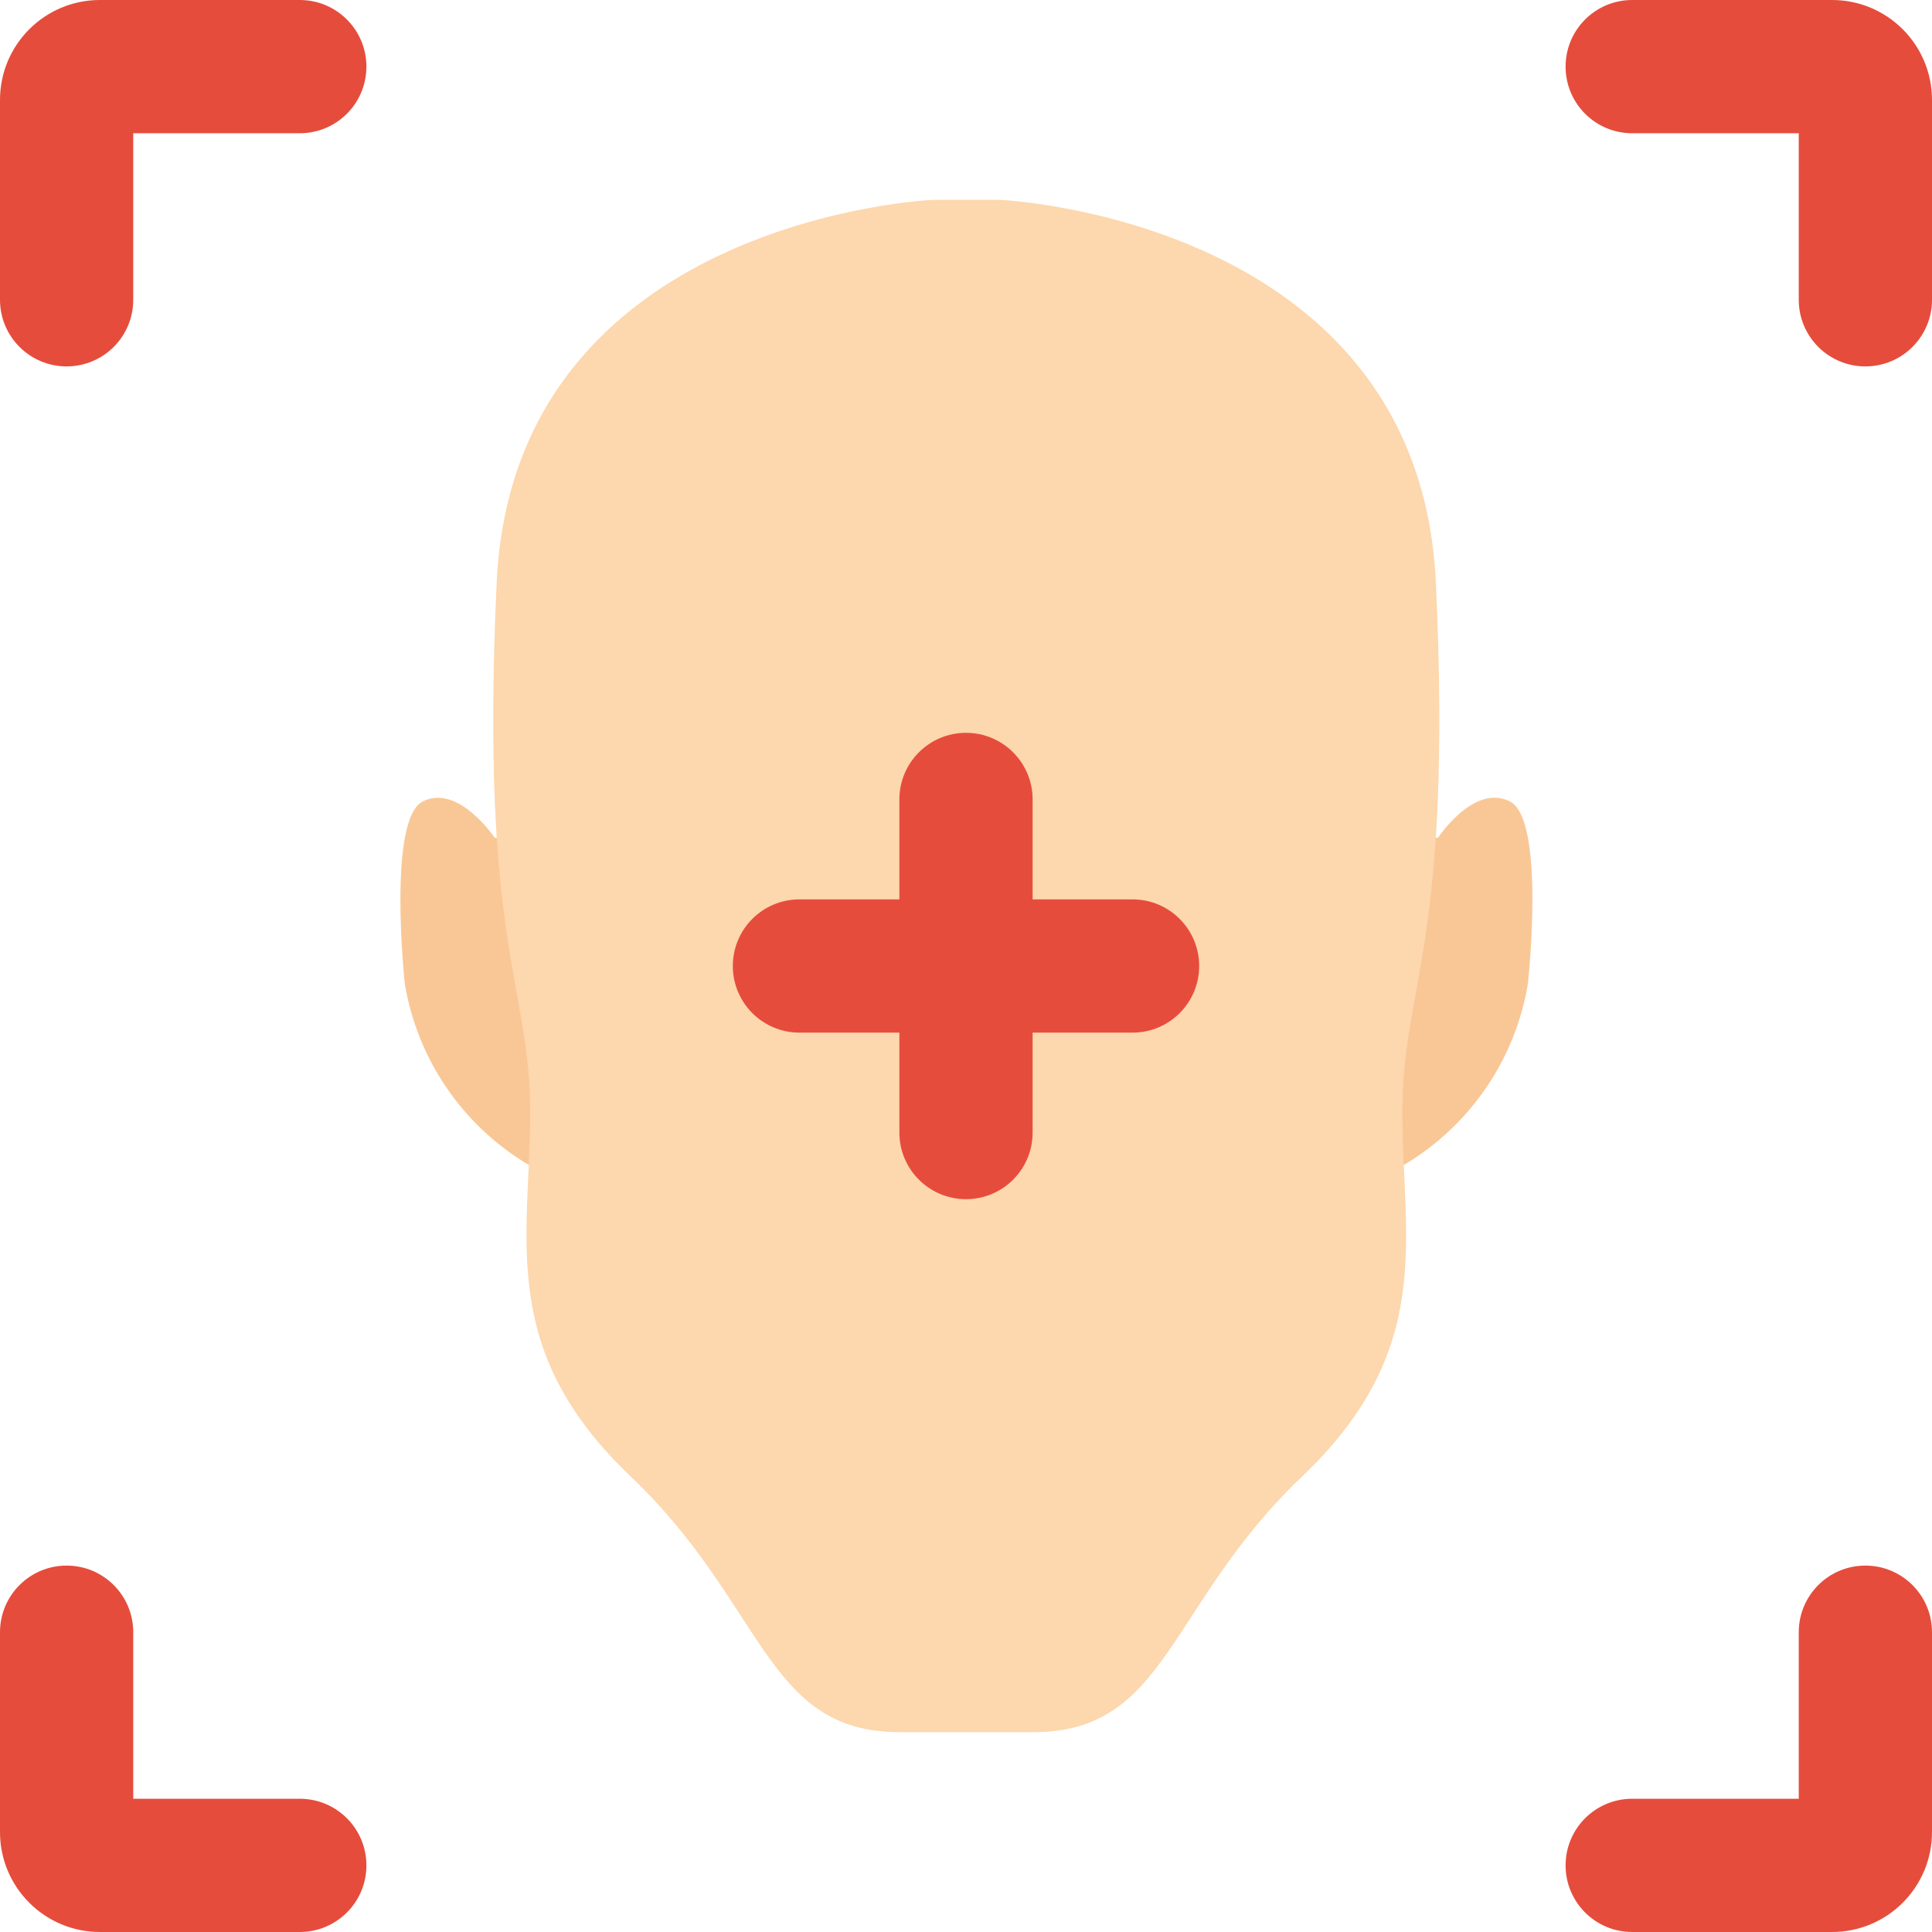
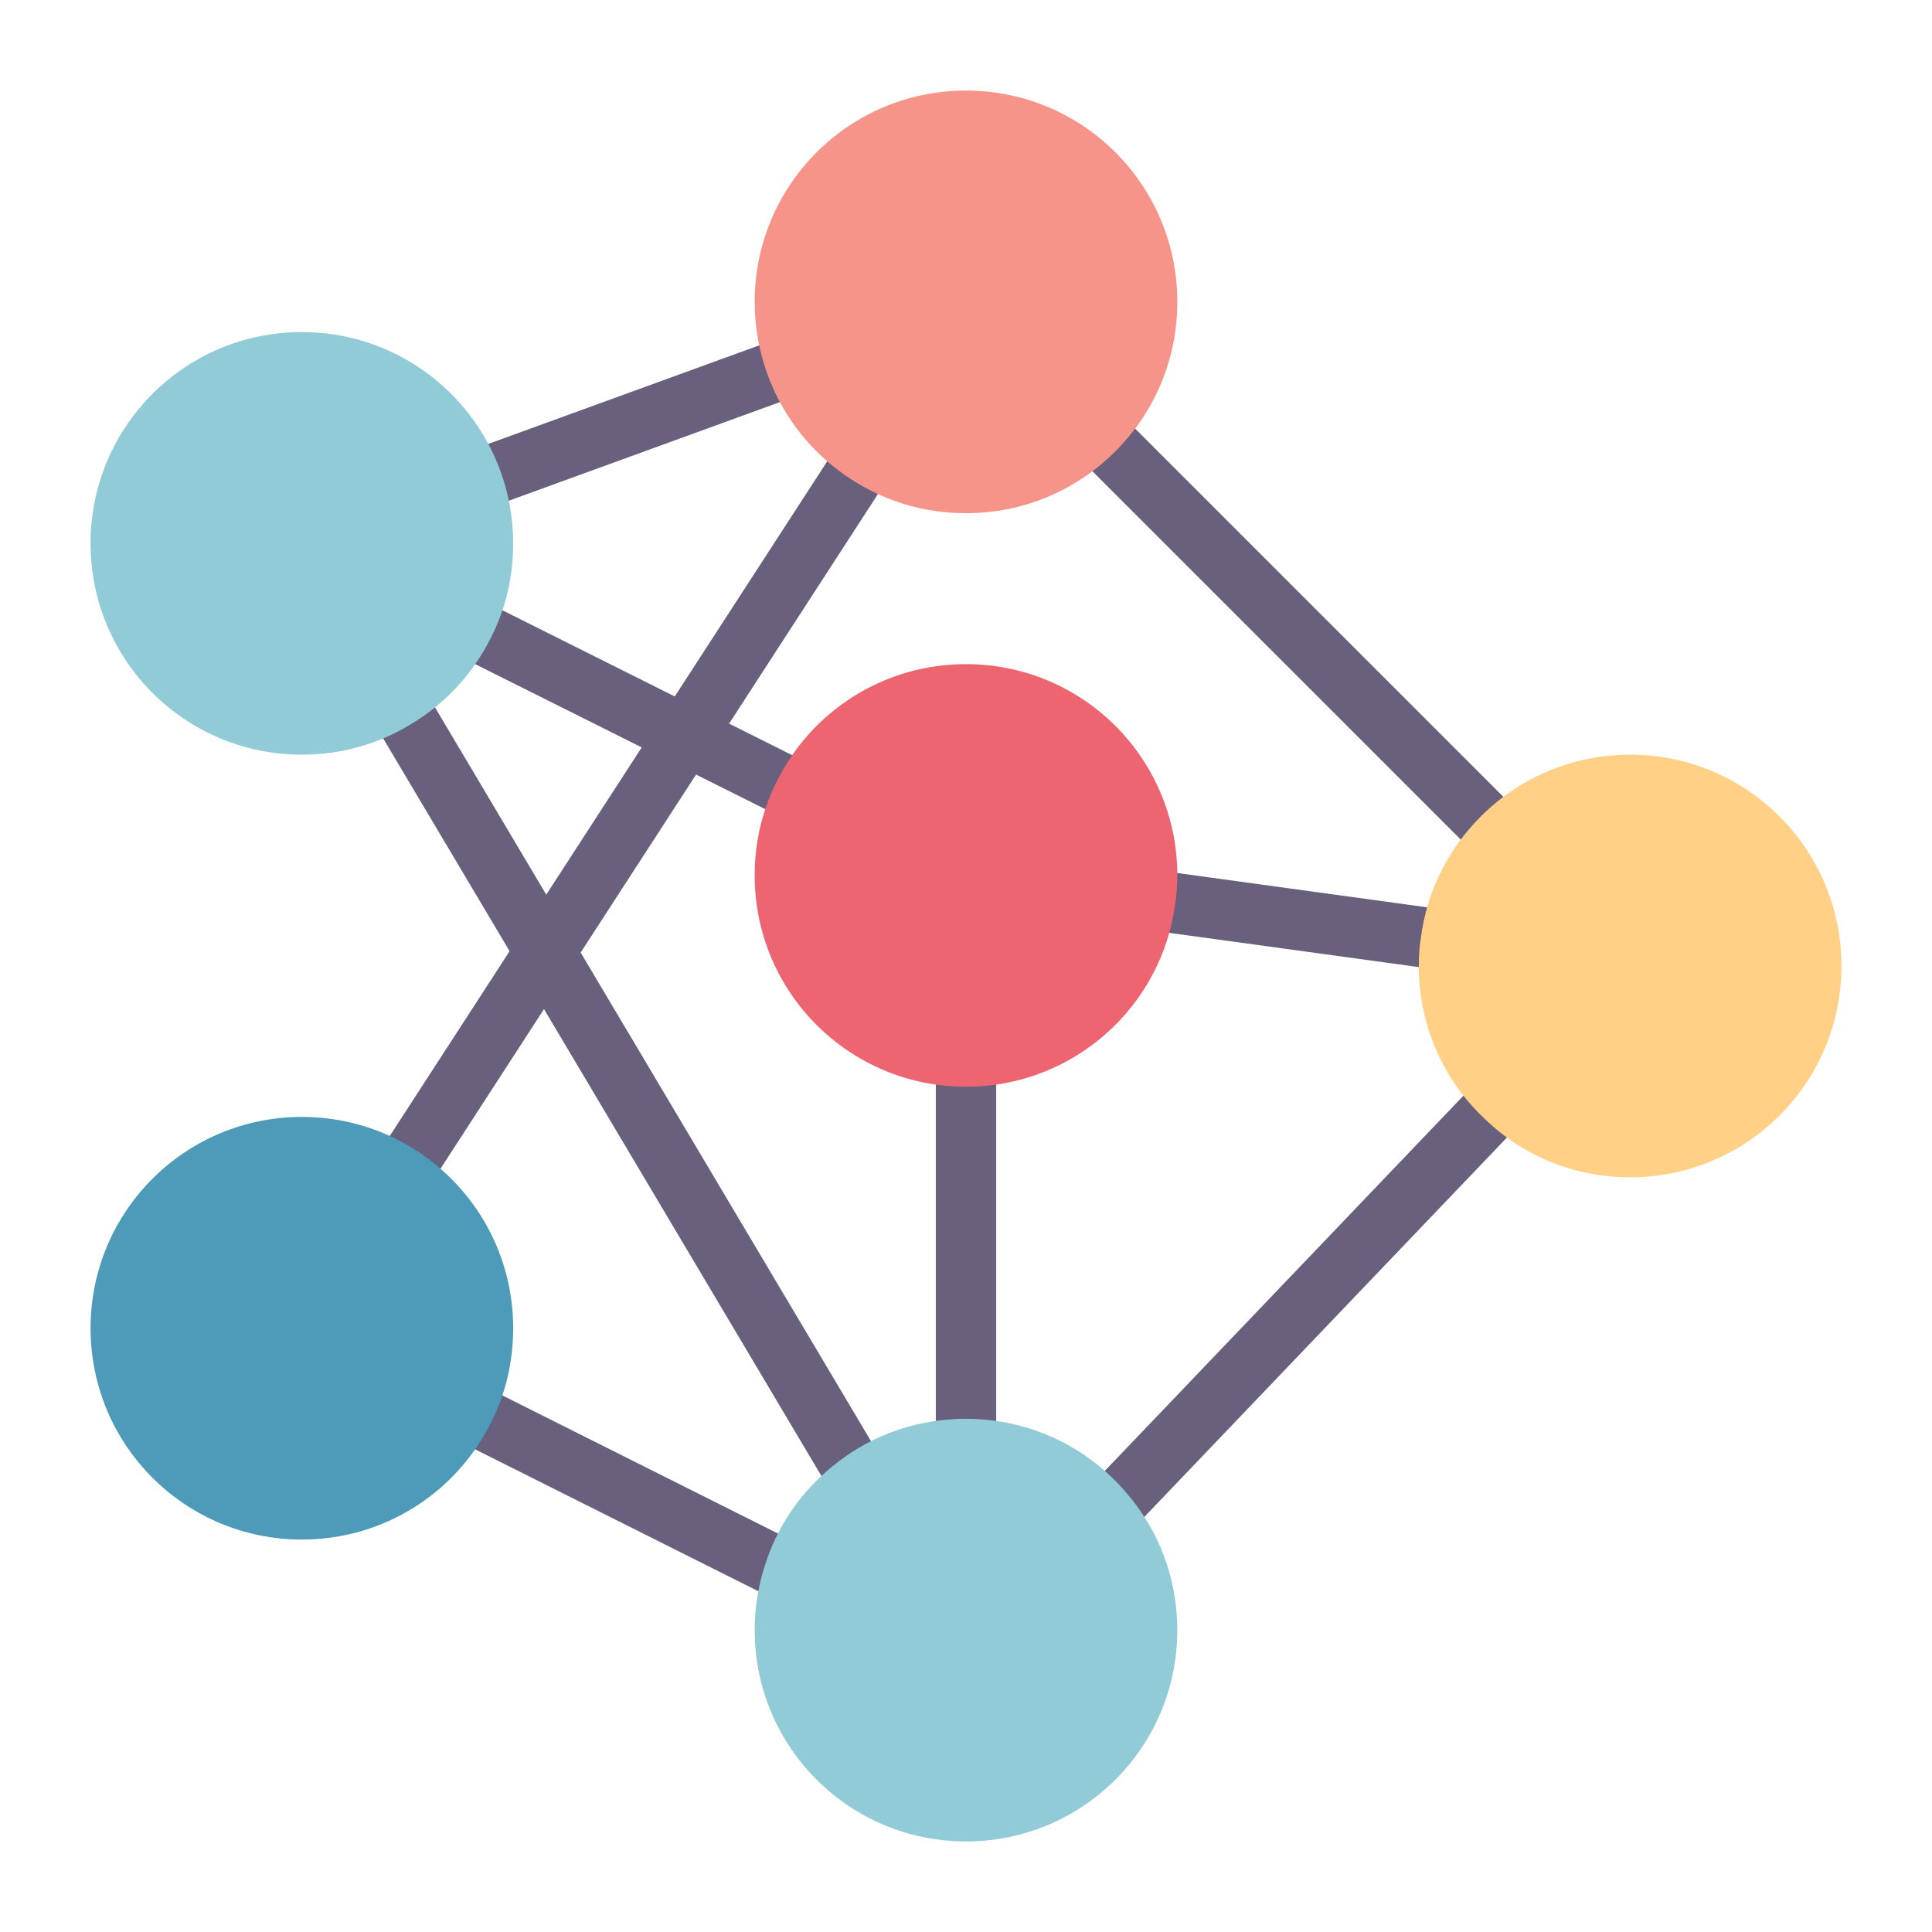
- <svg xmlns="http://www.w3.org/2000/svg" height="512" viewBox="0 0 58 58" width="512">
-   <g id="Page-1" fill="none" fill-rule="evenodd">
-     <g id="014---Portait-Mode" fill-rule="nonzero">
-       <path id="Shape" d="m43.171 25.15s1.079-1.64 2.158-1.09.54 5.47.54 5.47c-.377 2.273-1.738 4.263-3.718 5.44h-26.281c-1.98-1.177-3.341-3.167-3.718-5.44 0 0-.53-4.93.54-5.47s2.158 1.09 2.158 1.09z" fill="#f9c795" />
-       <g fill="#e64c3c">
-         <path id="Shape" d="m2 11c-1.105 0-2-.895-2-2v-6c0-1.657 1.343-3 3-3h6c1.105 0 2 .895 2 2s-.895 2-2 2h-5v5c0 1.105-.895 2-2 2z" />
-         <path id="Shape" d="m56 11c-1.105 0-2-.895-2-2v-5h-5c-1.105 0-2-.895-2-2s.895-2 2-2h6c1.657 0 3 1.343 3 3v6c0 1.105-.895 2-2 2z" />
-         <path id="Shape" d="m9 58h-6c-1.657 0-3-1.343-3-3v-6c0-1.105.895-2 2-2s2 .895 2 2v5h5c1.105 0 2 .895 2 2s-.895 2-2 2z" />
-         <path id="Shape" d="m55 58h-6c-1.105 0-2-.895-2-2s.895-2 2-2h5v-5c0-1.105.895-2 2-2s2 .895 2 2v6c0 1.657-1.343 3-3 3z" />
-       </g>
-       <path id="Shape" d="m43.107 17.5c-.507-10.952-13.09-11.5-13.09-11.5h-2.017s-12.586.548-13.09 11.5 1.007 12.048 1.007 15.881-1.003 7.119 3.025 10.952 4.027 7.667 8.058 7.667h4.027c4.028 0 4.028-3.833 8.055-7.667s3.018-7.119 3.018-10.952 1.51-4.929 1.007-15.881z" fill="#fdd7ad" />
-       <path id="Shape" d="m34 27h-3v-3c0-1.105-.895-2-2-2s-2 .895-2 2v3h-3c-1.105 0-2 .895-2 2s.895 2 2 2h3v3c0 1.105.895 2 2 2s2-.895 2-2v-3h3c1.105 0 2-.895 2-2s-.895-2-2-2z" fill="#e64c3c" />
-     </g>
+ <svg xmlns="http://www.w3.org/2000/svg" id="Layer_1_1_" enable-background="new 0 0 64 64" height="512" viewBox="0 0 64 64" width="512">
+   <g fill="#68607c">
+     <path d="m13.55 13h14.9v2h-14.9z" transform="matrix(.94 -.342 .342 .94 -3.524 8.035)" />
+     <path d="m42 9.686h2v22.627h-2z" transform="matrix(.707 -.707 .707 .707 -2.255 36.556)" />
+     <path d="m42 24.444h1.999v12.113h-1.999z" transform="matrix(.136 -.991 .991 .136 6.926 68.943)" />
+     <path d="m20 14.556h2v17.889h-2z" transform="matrix(.447 -.894 .894 .447 -9.41 31.775)" />
+     <path d="m19.825 41.406h2.001v16.018h-2.001z" transform="matrix(.448 -.894 .894 .448 -32.685 45.919)" />
+     <path d="m31 33h2v17h-2z" />
+     <path d="m5.513 26h30.974v2h-30.974z" transform="matrix(.544 -.839 .839 .544 -13.08 29.93)" />
+     <path d="m31.824 42.25h22.832v2h-22.832z" transform="matrix(.691 -.723 .723 .691 -17.903 44.594)" />
+     <path d="m19.785 20.006h2v32.257h-2z" transform="matrix(.86 -.511 .511 .86 -15.542 15.688)" />
  </g>
+   <path d="m17 44c0 1.13-.26 2.19-.74 3.13-1.14 2.3-3.52 3.87-6.26 3.87-3.87 0-7-3.13-7-7s3.13-7 7-7c1.41 0 2.71.41 3.8 1.12 1.93 1.25 3.2 3.41 3.2 5.88z" fill="#4e9bb9" />
+   <path d="m37.31 49.45c1.06 1.22 1.69 2.81 1.69 4.55 0 3.87-3.13 7-7 7s-7-3.13-7-7c0-.81.14-1.58.39-2.3.48-1.41 1.4-2.6 2.6-3.44 1.13-.8 2.51-1.26 4.01-1.26 2.13 0 4.04.95 5.31 2.45z" fill="#91cbd7" />
+   <path d="m54 25c3.87 0 7 3.13 7 7s-3.13 7-7 7c-1.88 0-3.58-.73-4.83-1.95-1.34-1.26-2.17-3.06-2.17-5.05 0-.32.02-.63.07-.94.2-1.56.92-2.95 1.98-4.01 1.27-1.27 3.01-2.05 4.95-2.05z" fill="#ffd086" />
+   <path d="m38.93 29.94c-.45 3.42-3.38 6.06-6.93 6.06-3.87 0-7-3.13-7-7 0-1.13.26-2.19.74-3.13 1.14-2.3 3.52-3.87 6.26-3.87 3.87 0 7 3.13 7 7 0 .32-.02.63-.07.94z" fill="#ed6571" />
+   <path d="m32 3c3.87 0 7 3.13 7 7 0 1.94-.78 3.68-2.05 4.95s-3.01 2.05-4.95 2.05c-1.41 0-2.71-.41-3.8-1.12-1.27-.82-2.26-2.04-2.78-3.49-.27-.74-.42-1.55-.42-2.39 0-3.87 3.13-7 7-7z" fill="#f69489" />
+   <path d="m16.58 15.61c.27.74.42 1.55.42 2.39 0 1.13-.26 2.19-.74 3.13-.6 1.2-1.53 2.2-2.68 2.88-1.04.63-2.27.99-3.58.99-3.87 0-7-3.13-7-7s3.13-7 7-7c3.03 0 5.6 1.92 6.58 4.61z" fill="#91cbd7" />
</svg>
